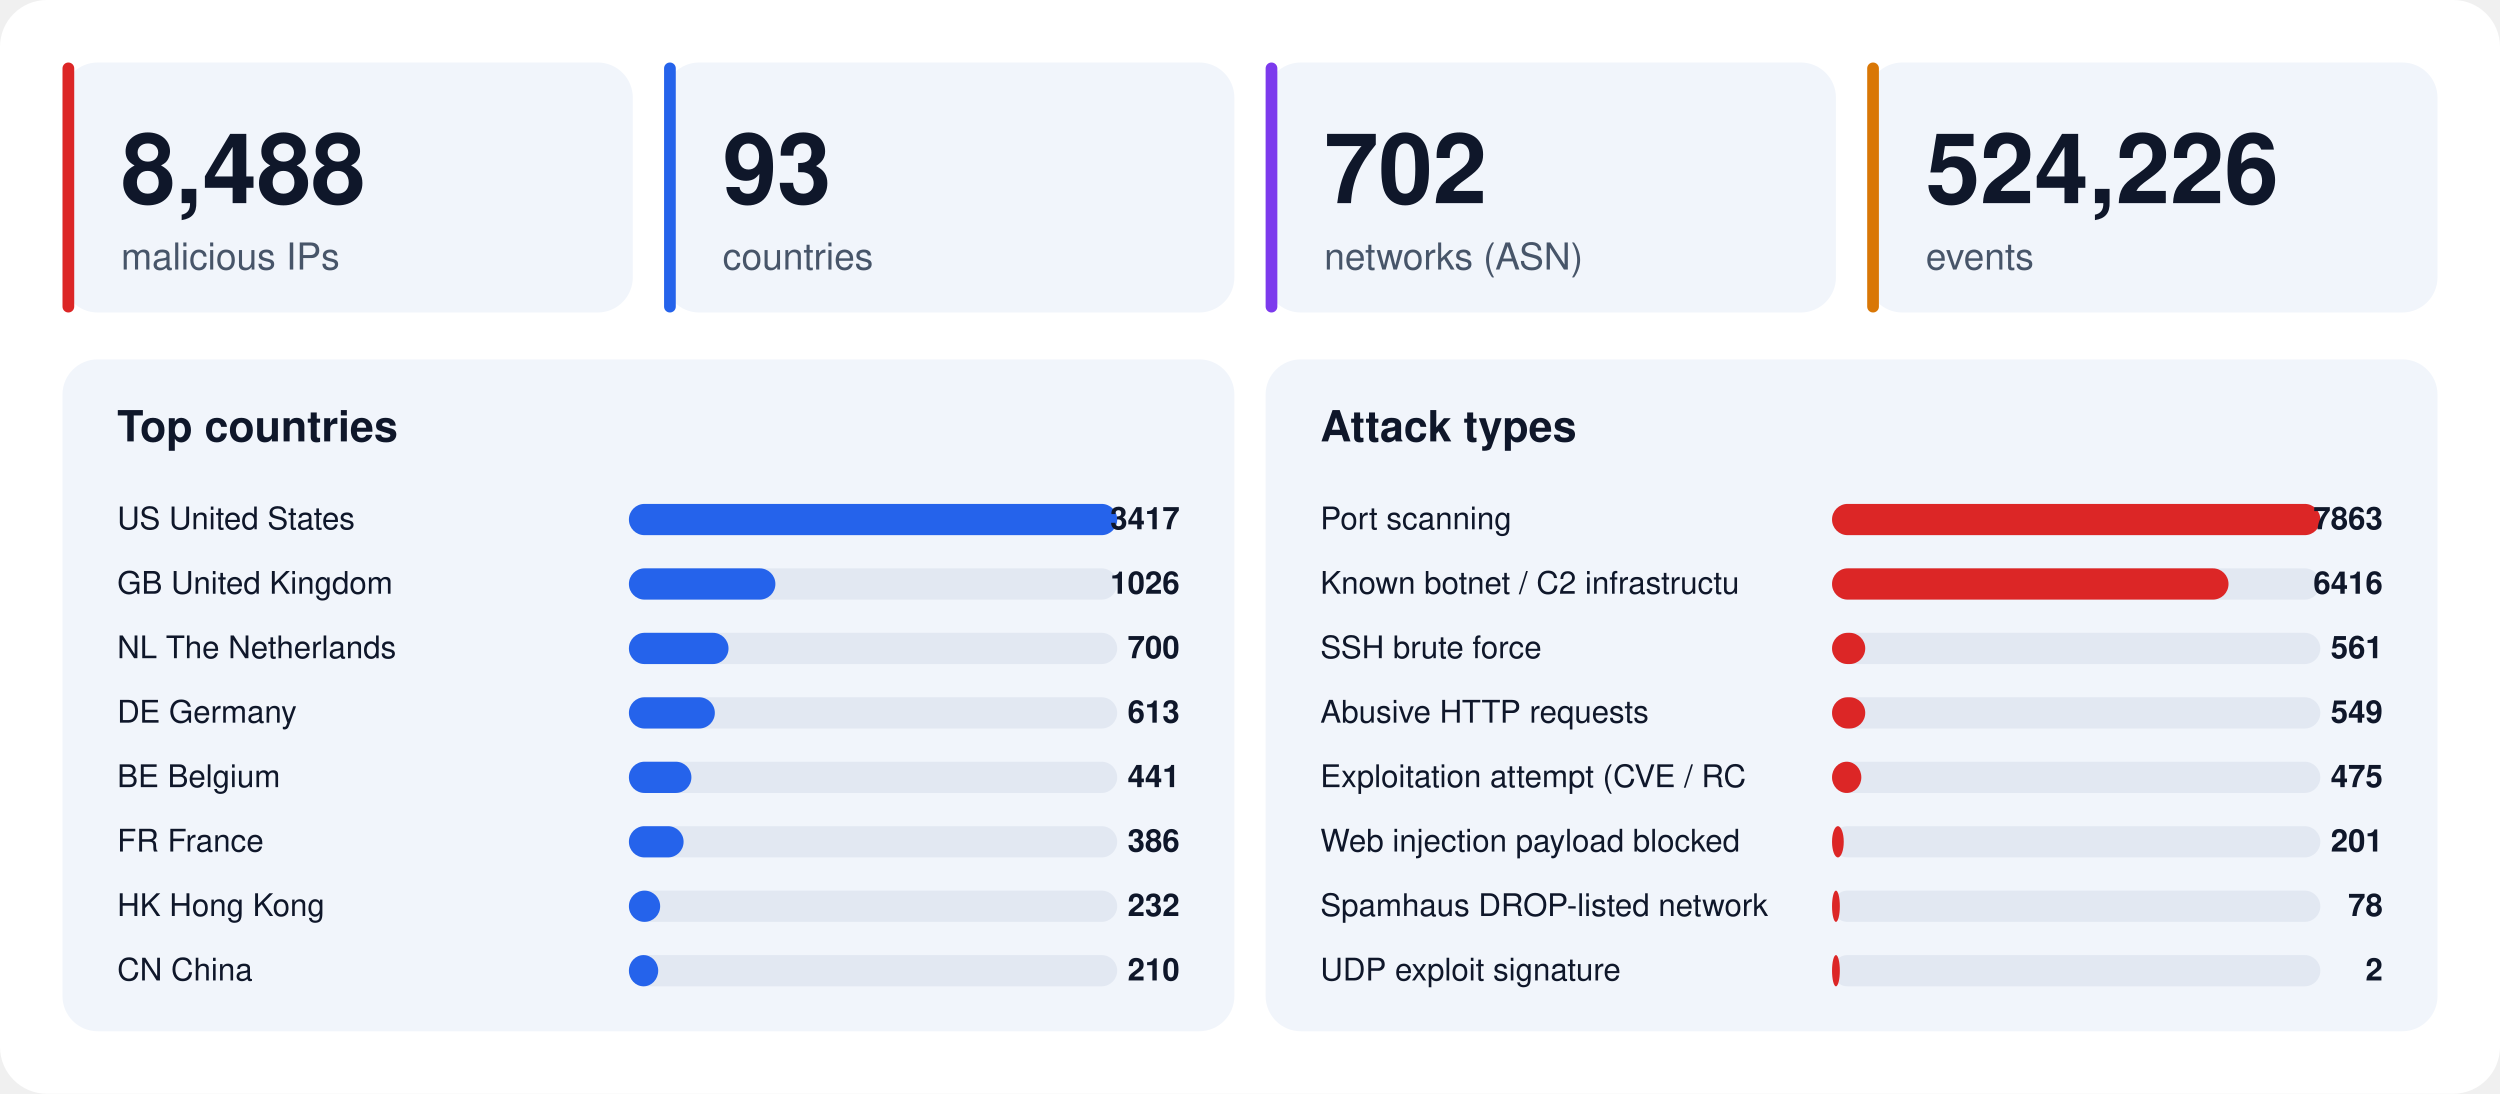
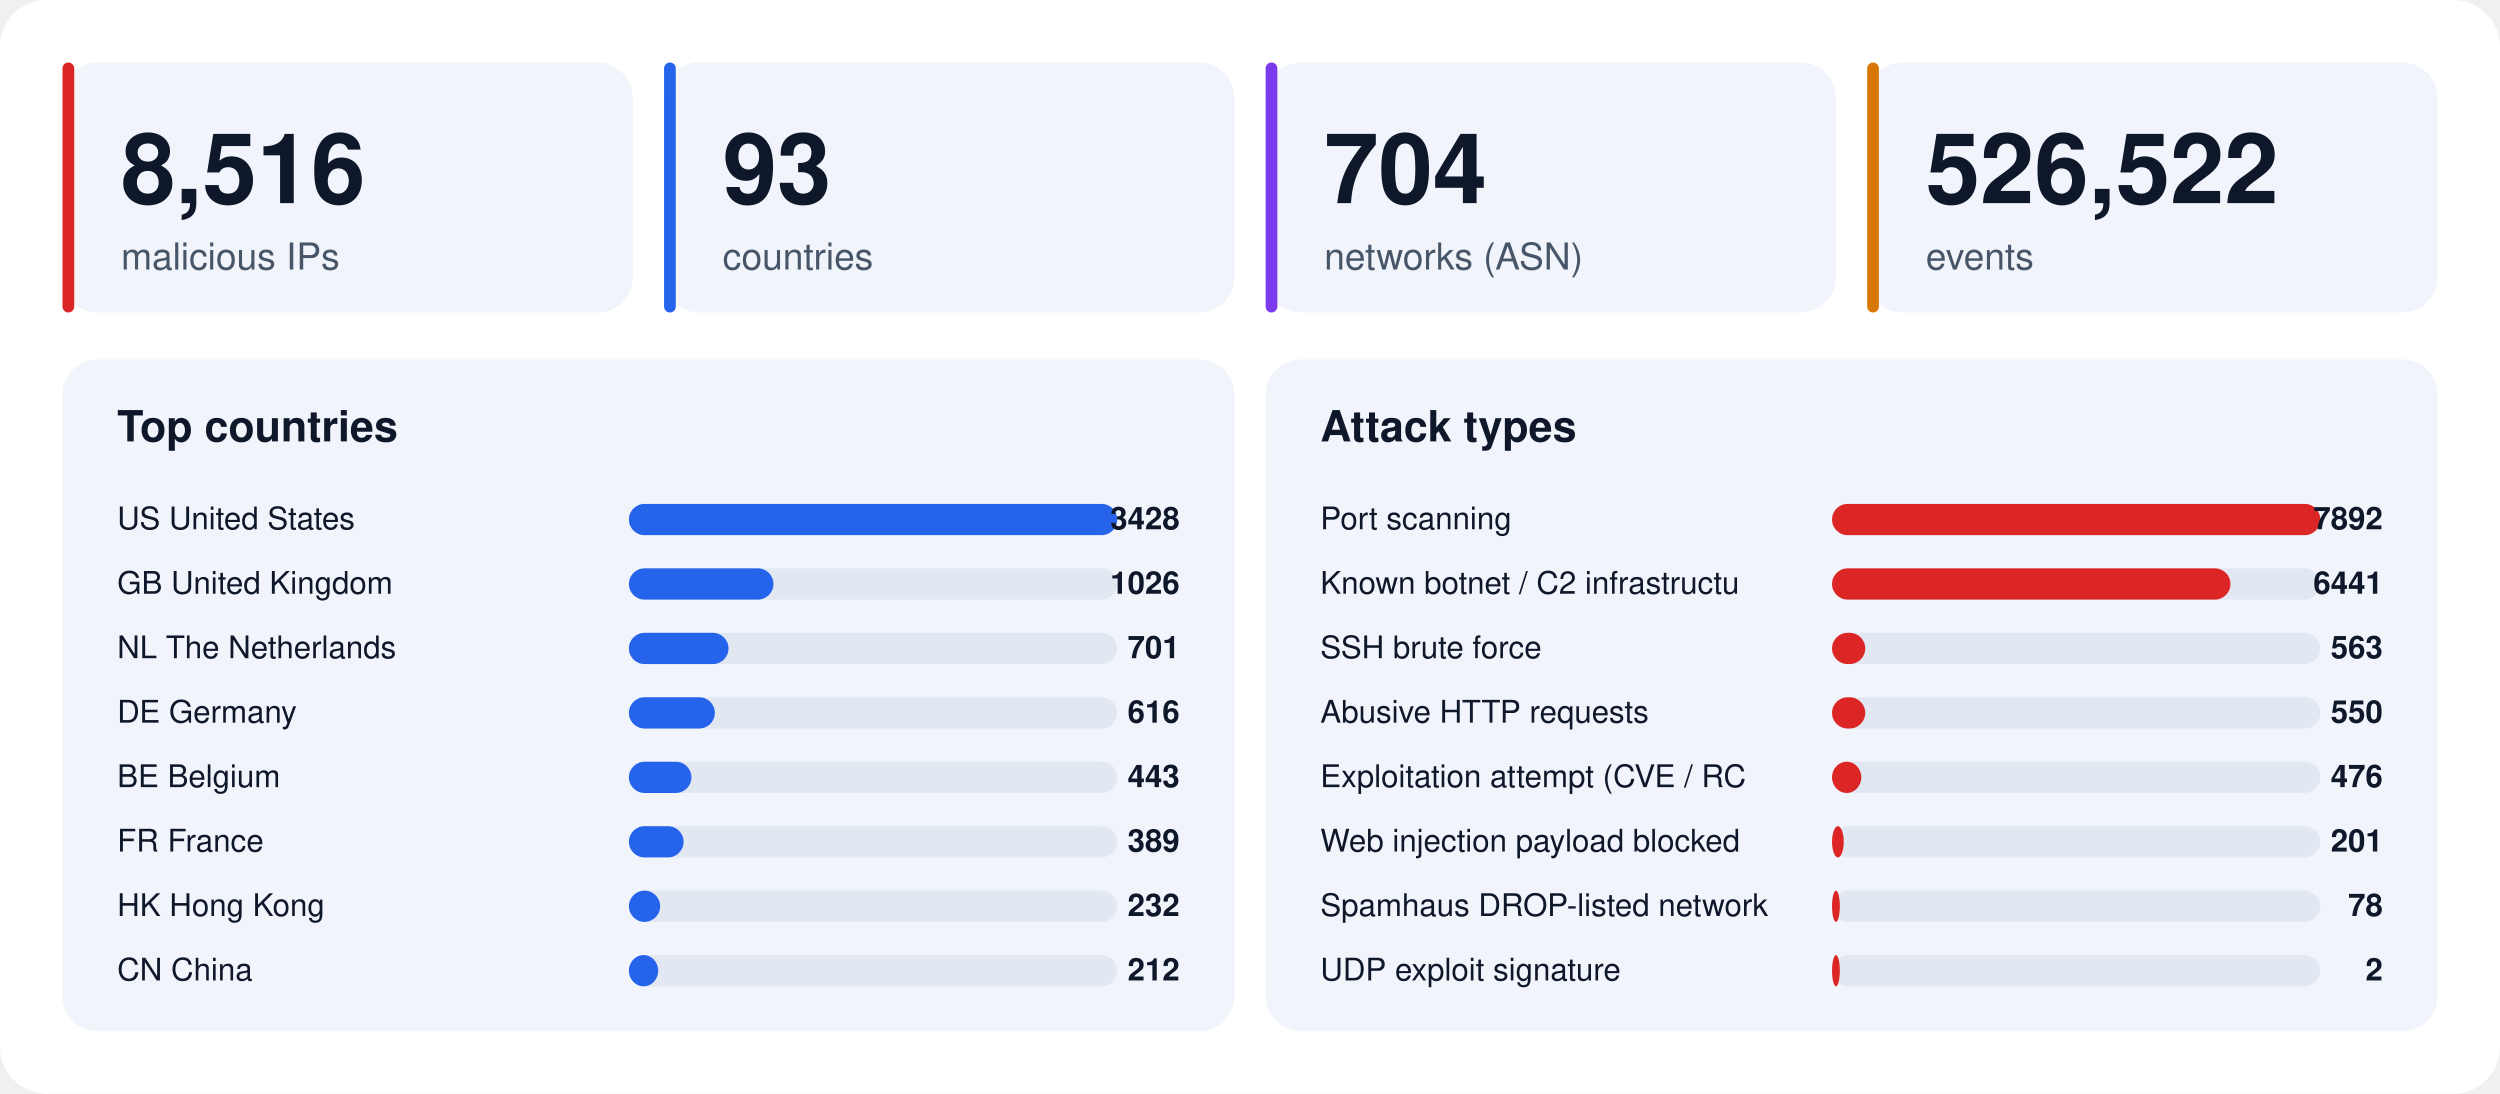
<svg xmlns="http://www.w3.org/2000/svg" width="1280" height="560" viewBox="0 0 1280 560" font-family="-apple-system,BlinkMacSystemFont,'Segoe UI',Helvetica,Arial,sans-serif">
  <rect width="1280" height="560" rx="24" fill="#ffffff" />
  <rect x="32" y="32" width="292" height="128" rx="18" fill="#f1f5fb" />
  <rect x="32" y="32" width="6" height="128" rx="3" fill="#dc2626" />
-   <text x="62" y="104" font-size="50" font-weight="800" fill="#0f172a">8,488</text>
+   <text x="62" y="104" font-size="50" font-weight="800" fill="#0f172a">8,516</text>
  <text x="62" y="138" font-size="19" fill="#475569">malicious IPs</text>
  <rect x="340" y="32" width="292" height="128" rx="18" fill="#f1f5fb" />
  <rect x="340" y="32" width="6" height="128" rx="3" fill="#2563eb" />
  <text x="370" y="104" font-size="50" font-weight="800" fill="#0f172a">93</text>
  <text x="370" y="138" font-size="19" fill="#475569">countries</text>
  <rect x="648" y="32" width="292" height="128" rx="18" fill="#f1f5fb" />
  <rect x="648" y="32" width="6" height="128" rx="3" fill="#7c3aed" />
-   <text x="678" y="104" font-size="50" font-weight="800" fill="#0f172a">702</text>
+   <text x="678" y="104" font-size="50" font-weight="800" fill="#0f172a">704</text>
  <text x="678" y="138" font-size="19" fill="#475569">networks (ASN)</text>
  <rect x="956" y="32" width="292" height="128" rx="18" fill="#f1f5fb" />
  <rect x="956" y="32" width="6" height="128" rx="3" fill="#d97706" />
-   <text x="986" y="104" font-size="50" font-weight="800" fill="#0f172a">524,226</text>
+   <text x="986" y="104" font-size="50" font-weight="800" fill="#0f172a">526,522</text>
  <text x="986" y="138" font-size="19" fill="#475569">events</text>
  <rect x="32" y="184" width="600" height="344" rx="18" fill="#f1f5fb" />
  <text x="60" y="226" font-size="22" font-weight="700" fill="#0f172a">Top countries</text>
  <text x="60" y="271" font-size="16" fill="#0f172a">US  United States</text>
  <rect x="322" y="258" width="250" height="16" rx="8" fill="#e2e8f2" />
  <rect x="322" y="258" width="250" height="16" rx="8" fill="#2563eb" />
-   <text x="604" y="271" font-size="16" font-weight="700" text-anchor="end" fill="#0f172a">3417</text>
+   <text x="604" y="271" font-size="16" font-weight="700" text-anchor="end" fill="#0f172a">3428</text>
  <text x="60" y="304" font-size="16" fill="#0f172a">GB  United Kingdom</text>
  <rect x="322" y="291" width="250" height="16" rx="8" fill="#e2e8f2" />
-   <rect x="322" y="291" width="75" height="16" rx="8" fill="#2563eb" />
+   <rect x="322" y="291" width="74" height="16" rx="8" fill="#2563eb" />
  <text x="604" y="304" font-size="16" font-weight="700" text-anchor="end" fill="#0f172a">1026</text>
  <text x="60" y="337" font-size="16" fill="#0f172a">NL  The Netherlands</text>
  <rect x="322" y="324" width="250" height="16" rx="8" fill="#e2e8f2" />
  <rect x="322" y="324" width="51" height="16" rx="8" fill="#2563eb" />
-   <text x="604" y="337" font-size="16" font-weight="700" text-anchor="end" fill="#0f172a">700</text>
+   <text x="604" y="337" font-size="16" font-weight="700" text-anchor="end" fill="#0f172a">701</text>
  <text x="60" y="370" font-size="16" fill="#0f172a">DE  Germany</text>
  <rect x="322" y="357" width="250" height="16" rx="8" fill="#e2e8f2" />
  <rect x="322" y="357" width="44" height="16" rx="8" fill="#2563eb" />
-   <text x="604" y="370" font-size="16" font-weight="700" text-anchor="end" fill="#0f172a">613</text>
+   <text x="604" y="370" font-size="16" font-weight="700" text-anchor="end" fill="#0f172a">616</text>
  <text x="60" y="403" font-size="16" fill="#0f172a">BE  Belgium</text>
  <rect x="322" y="390" width="250" height="16" rx="8" fill="#e2e8f2" />
  <rect x="322" y="390" width="32" height="16" rx="8" fill="#2563eb" />
-   <text x="604" y="403" font-size="16" font-weight="700" text-anchor="end" fill="#0f172a">441</text>
+   <text x="604" y="403" font-size="16" font-weight="700" text-anchor="end" fill="#0f172a">443</text>
  <text x="60" y="436" font-size="16" fill="#0f172a">FR  France</text>
  <rect x="322" y="423" width="250" height="16" rx="8" fill="#e2e8f2" />
  <rect x="322" y="423" width="28" height="16" rx="8" fill="#2563eb" />
-   <text x="604" y="436" font-size="16" font-weight="700" text-anchor="end" fill="#0f172a">386</text>
+   <text x="604" y="436" font-size="16" font-weight="700" text-anchor="end" fill="#0f172a">389</text>
  <text x="60" y="469" font-size="16" fill="#0f172a">HK  Hong Kong</text>
  <rect x="322" y="456" width="250" height="16" rx="8" fill="#e2e8f2" />
  <rect x="322" y="456" width="16" height="16" rx="8" fill="#2563eb" />
  <text x="604" y="469" font-size="16" font-weight="700" text-anchor="end" fill="#0f172a">232</text>
  <text x="60" y="502" font-size="16" fill="#0f172a">CN  China</text>
  <rect x="322" y="489" width="250" height="16" rx="8" fill="#e2e8f2" />
  <rect x="322" y="489" width="15" height="16" rx="8" fill="#2563eb" />
-   <text x="604" y="502" font-size="16" font-weight="700" text-anchor="end" fill="#0f172a">210</text>
+   <text x="604" y="502" font-size="16" font-weight="700" text-anchor="end" fill="#0f172a">212</text>
  <rect x="648" y="184" width="600" height="344" rx="18" fill="#f1f5fb" />
  <text x="676" y="226" font-size="22" font-weight="700" fill="#0f172a">Attack types</text>
  <text x="676" y="271" font-size="16" fill="#0f172a">Port scanning</text>
  <rect x="938" y="258" width="250" height="16" rx="8" fill="#e2e8f2" />
  <rect x="938" y="258" width="250" height="16" rx="8" fill="#dc2626" />
-   <text x="1220" y="271" font-size="16" font-weight="700" text-anchor="end" fill="#0f172a">7863</text>
+   <text x="1220" y="271" font-size="16" font-weight="700" text-anchor="end" fill="#0f172a">7892</text>
  <text x="676" y="304" font-size="16" fill="#0f172a">Known botnet / C2 infrastructu</text>
  <rect x="938" y="291" width="250" height="16" rx="8" fill="#e2e8f2" />
-   <rect x="938" y="291" width="203" height="16" rx="8" fill="#dc2626" />
-   <text x="1220" y="304" font-size="16" font-weight="700" text-anchor="end" fill="#0f172a">6416</text>
+   <rect x="938" y="291" width="204" height="16" rx="8" fill="#dc2626" />
+   <text x="1220" y="304" font-size="16" font-weight="700" text-anchor="end" fill="#0f172a">6441</text>
  <text x="676" y="337" font-size="16" fill="#0f172a">SSH brute force</text>
  <rect x="938" y="324" width="250" height="16" rx="8" fill="#e2e8f2" />
  <rect x="938" y="324" width="17" height="16" rx="8" fill="#dc2626" />
-   <text x="1220" y="337" font-size="16" font-weight="700" text-anchor="end" fill="#0f172a">561</text>
+   <text x="1220" y="337" font-size="16" font-weight="700" text-anchor="end" fill="#0f172a">563</text>
  <text x="676" y="370" font-size="16" fill="#0f172a">Abusive HTTP requests</text>
  <rect x="938" y="357" width="250" height="16" rx="8" fill="#e2e8f2" />
  <rect x="938" y="357" width="17" height="16" rx="8" fill="#dc2626" />
-   <text x="1220" y="370" font-size="16" font-weight="700" text-anchor="end" fill="#0f172a">549</text>
+   <text x="1220" y="370" font-size="16" font-weight="700" text-anchor="end" fill="#0f172a">550</text>
  <text x="676" y="403" font-size="16" fill="#0f172a">Exploitation attempt (CVE / RC</text>
  <rect x="938" y="390" width="250" height="16" rx="8" fill="#e2e8f2" />
  <rect x="938" y="390" width="15" height="16" rx="8" fill="#dc2626" />
-   <text x="1220" y="403" font-size="16" font-weight="700" text-anchor="end" fill="#0f172a">475</text>
+   <text x="1220" y="403" font-size="16" font-weight="700" text-anchor="end" fill="#0f172a">476</text>
  <text x="676" y="436" font-size="16" fill="#0f172a">Web injection payload blocked </text>
  <rect x="938" y="423" width="250" height="16" rx="8" fill="#e2e8f2" />
  <rect x="938" y="423" width="6" height="16" rx="8" fill="#dc2626" />
  <text x="1220" y="436" font-size="16" font-weight="700" text-anchor="end" fill="#0f172a">201</text>
  <text x="676" y="469" font-size="16" fill="#0f172a">Spamhaus DROP-listed network</text>
  <rect x="938" y="456" width="250" height="16" rx="8" fill="#e2e8f2" />
  <rect x="938" y="456" width="4" height="16" rx="8" fill="#dc2626" />
  <text x="1220" y="469" font-size="16" font-weight="700" text-anchor="end" fill="#0f172a">78</text>
  <text x="676" y="502" font-size="16" fill="#0f172a">UDP exploit signature</text>
  <rect x="938" y="489" width="250" height="16" rx="8" fill="#e2e8f2" />
  <rect x="938" y="489" width="4" height="16" rx="8" fill="#dc2626" />
  <text x="1220" y="502" font-size="16" font-weight="700" text-anchor="end" fill="#0f172a">2</text>
</svg>
